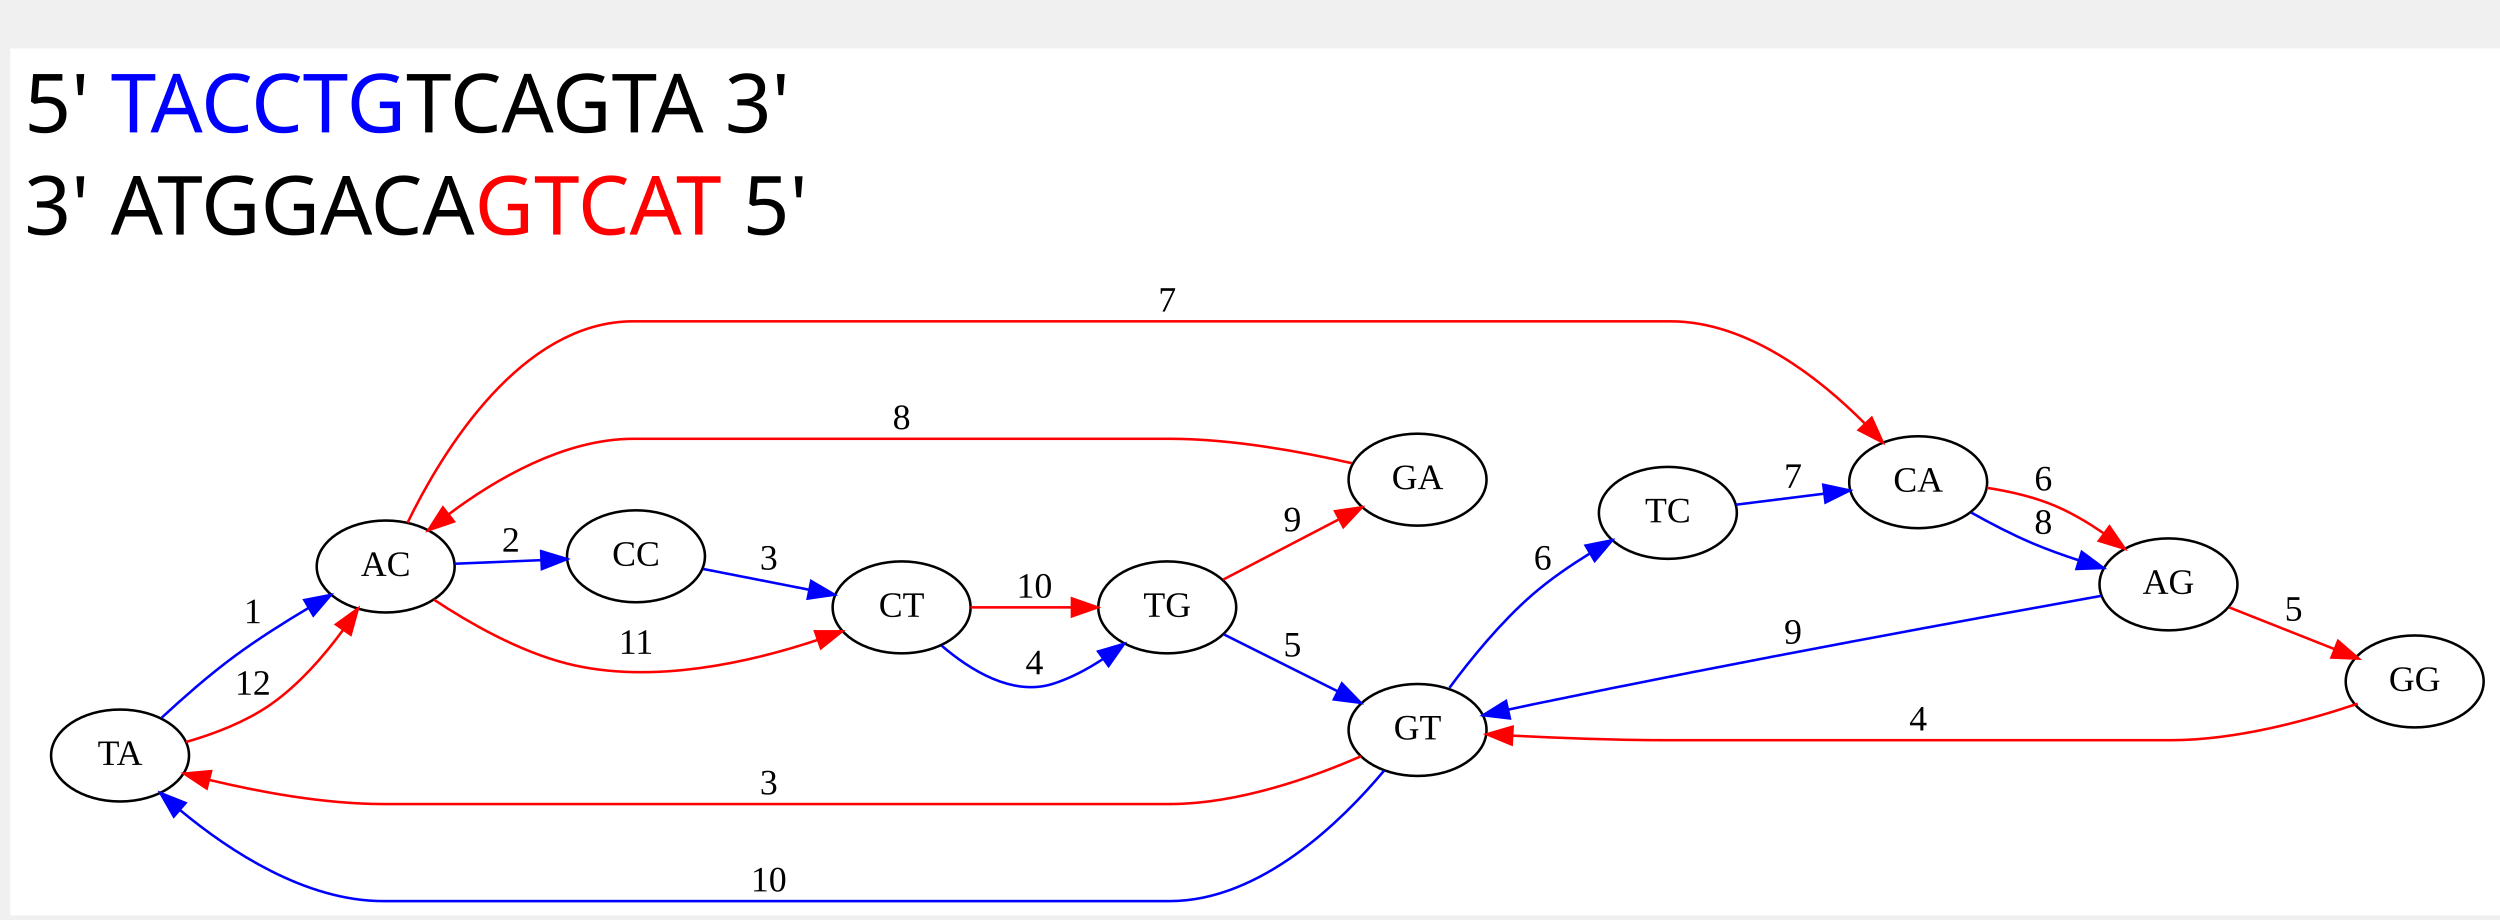
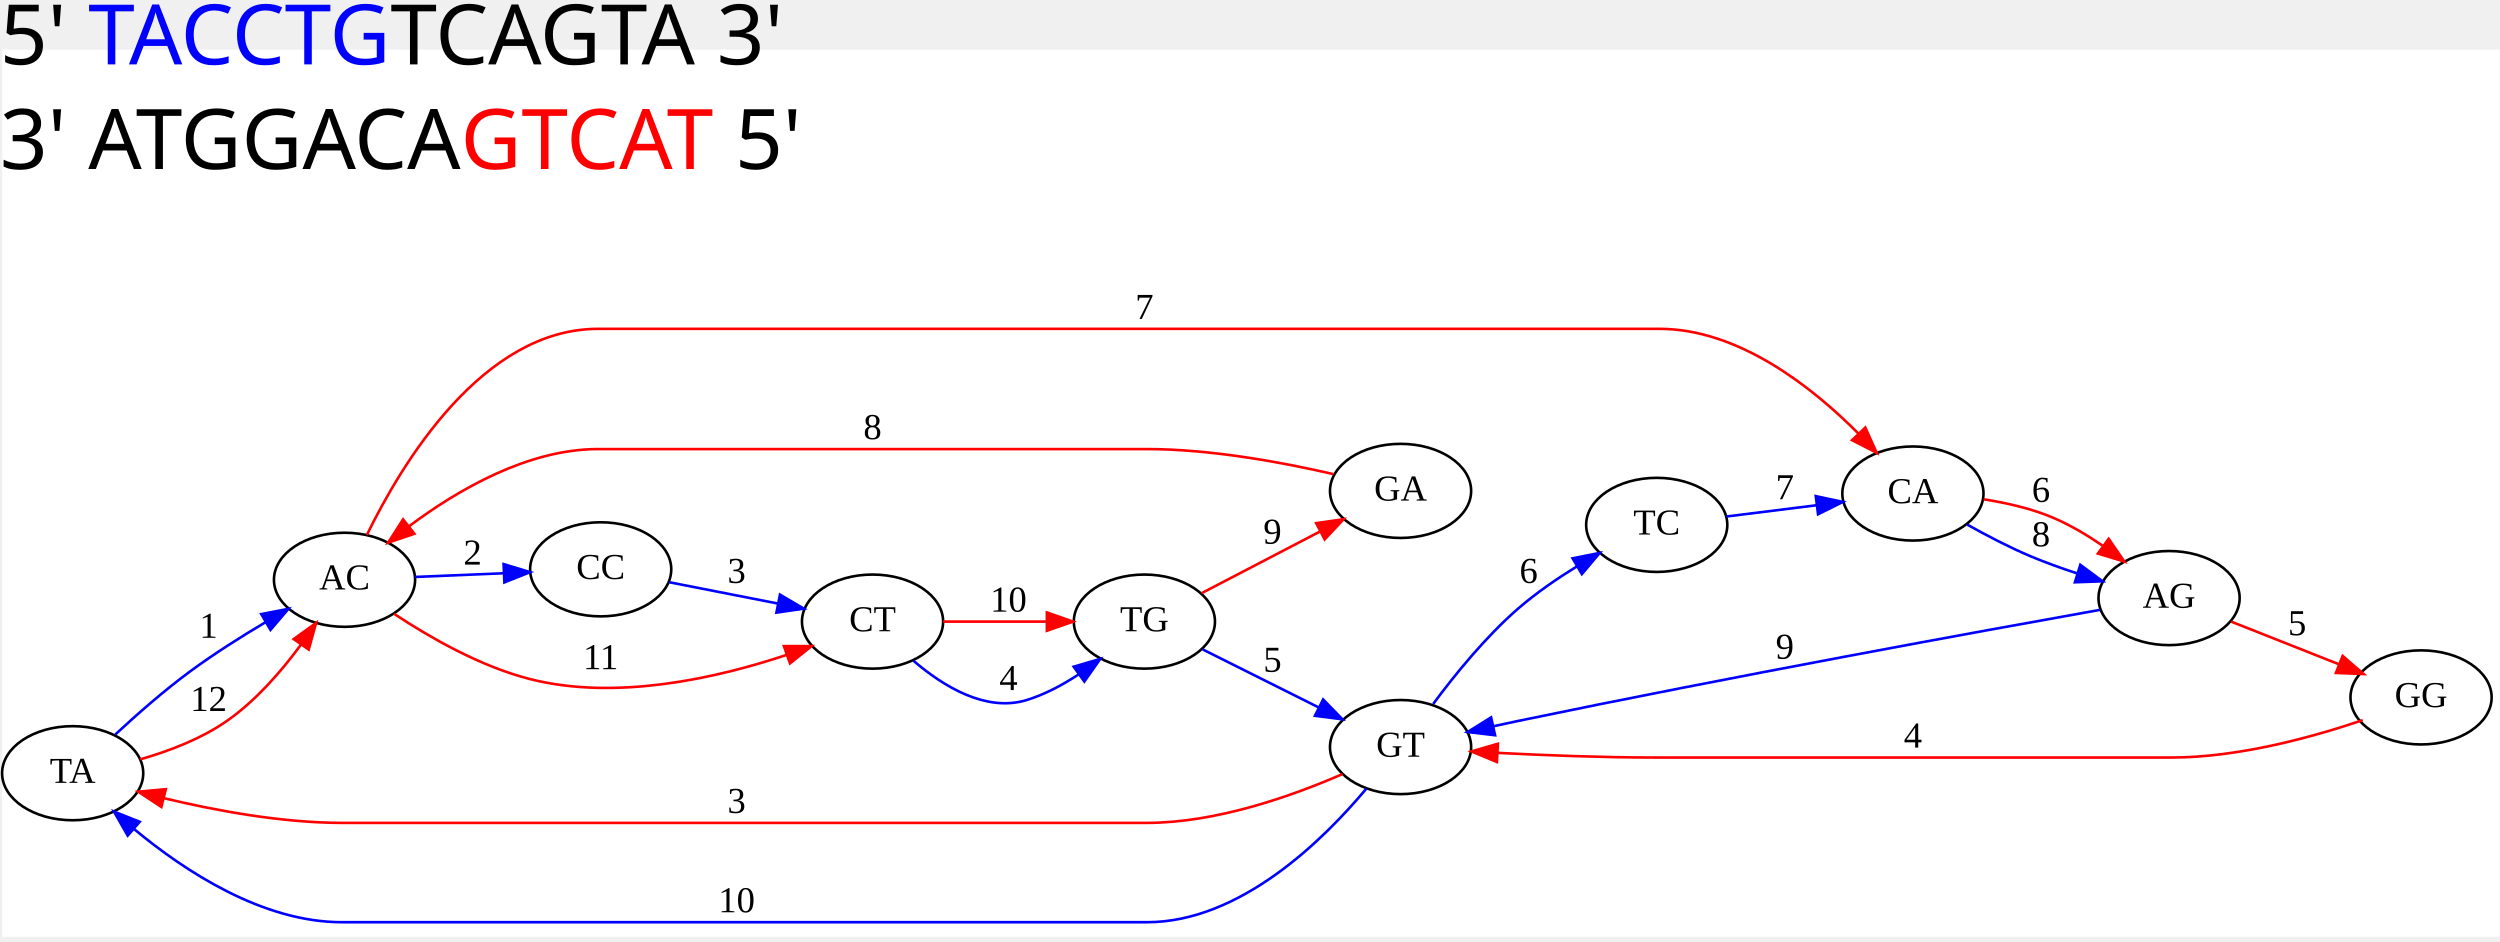
- <svg xmlns="http://www.w3.org/2000/svg" version="1.1" id="svg2" viewBox="0 0 978.8 360" height="450" width="1223.5">
+ <svg xmlns="http://www.w3.org/2000/svg" version="1.1" id="svg2" viewBox="0 0 956.4 360" height="450" width="1195.5">
  <defs id="defs268" />
-   <polygon transform="matrix(1.011814,0,0,1.346829,8.586937,350.9822)" points="959,5 -4,5 -4,5 -4,-246 959,-246 " id="polygon7" style="fill:#ffffff;stroke:#ffffff" />
-   <g transform="translate(20,352.8)" id="node1" class="node">
+   <polygon transform="matrix(0.9911086,0,0,1.346829,5.304116,350.9822)" points="-4,5 -4,-246 959,-246 959,5 -4,5 " id="polygon7" style="fill:#ffffff;stroke:#ffffff" />
+   <g transform="translate(0.8,352.8)" id="node1" class="node">
    <ellipse cx="27" cy="-57" rx="27" ry="18" id="ellipse12" d="m 54,-57 c 0,9.941 -12.088,18 -27,18 -14.912,0 -27,-8.059 -27,-18 0,-9.941 12.088,-18 27,-18 14.912,0 27,8.059 27,18 z" style="fill:none;stroke:#000000" />
    <text x="27" y="-53.3" font-size="14.00" id="text14" style="font-size:14px;text-anchor:middle;font-family:'Times New Roman,serif'">TA</text>
  </g>
-   <g transform="translate(20,352.8)" id="node3" class="node">
+   <g transform="translate(0.8,352.8)" id="node3" class="node">
    <ellipse cx="131" cy="-131" rx="27" ry="18" id="ellipse19" d="m 158,-131 c 0,9.941 -12.088,18 -27,18 -14.912,0 -27,-8.059 -27,-18 0,-9.941 12.088,-18 27,-18 14.912,0 27,8.059 27,18 z" style="fill:none;stroke:#000000" />
    <text x="131" y="-127.3" font-size="14.00" id="text21" style="font-size:14px;text-anchor:middle;font-family:'Times New Roman,serif'">AC</text>
  </g>
-   <g transform="translate(20,352.8)" id="edge2" class="edge">
+   <g transform="translate(0.8,352.8)" id="edge2" class="edge">
    <path d="M 43.299,-71.806 C 51.504,-79.419 61.967,-88.622 72,-96 c 9.047,-6.653 19.414,-13.212 28.858,-18.822" id="path26" style="fill:none;stroke:#0000ff" />
-     <polygon points="99.152,-117.879 109.556,-119.882 102.672,-111.828 99.152,-117.879 " id="polygon28" style="fill:#0000ff;stroke:#0000ff" />
+     <polygon points="102.672,-111.828 99.152,-117.879 99.152,-117.879 109.556,-119.882 " id="polygon28" style="fill:#0000ff;stroke:#0000ff" />
    <text x="79" y="-108.8" font-size="14.00" id="text30" style="font-size:14px;text-anchor:middle;font-family:'Times New Roman,serif'">1</text>
  </g>
-   <g transform="translate(20,352.8)" id="edge22" class="edge">
+   <g transform="translate(0.8,352.8)" id="edge22" class="edge">
    <path d="M 52.837,-62.299 C 63.675,-65.405 76.132,-70.109 86,-77 c 11.077,-7.735 20.866,-19.003 28.381,-29.247" id="path35" style="fill:none;stroke:#ff0000" />
-     <polygon points="111.55,-108.306 120.137,-114.511 117.294,-104.305 111.55,-108.306 " id="polygon37" style="fill:#ff0000;stroke:#ff0000" />
+     <polygon points="117.294,-104.305 111.55,-108.306 111.55,-108.306 120.137,-114.511 " id="polygon37" style="fill:#ff0000;stroke:#ff0000" />
    <text x="79" y="-80.8" font-size="14.00" id="text39" style="font-size:14px;text-anchor:middle;font-family:'Times New Roman,serif'">12</text>
  </g>
-   <g transform="translate(20,352.8)" id="node5" class="node">
+   <g transform="translate(0.8,352.8)" id="node5" class="node">
    <ellipse cx="229" cy="-135" rx="27" ry="18" id="ellipse44" d="m 256,-135 c 0,9.941 -12.088,18 -27,18 -14.912,0 -27,-8.059 -27,-18 0,-9.941 12.088,-18 27,-18 14.912,0 27,8.059 27,18 z" style="fill:none;stroke:#000000" />
    <text x="229" y="-131.3" font-size="14.00" id="text46" style="font-size:14px;text-anchor:middle;font-family:'Times New Roman,serif'">CC</text>
  </g>
-   <g transform="translate(20,352.8)" id="edge4" class="edge">
+   <g transform="translate(0.8,352.8)" id="edge4" class="edge">
    <path d="m 157.979,-132.082 c 10.459,-0.436 22.698,-0.946 33.992,-1.417" id="path51" style="fill:none;stroke:#0000ff" />
-     <polygon points="191.863,-136.997 202,-133.917 192.155,-130.003 191.863,-136.997 " id="polygon53" style="fill:#0000ff;stroke:#0000ff" />
+     <polygon points="192.155,-130.003 191.863,-136.997 191.863,-136.997 202,-133.917 " id="polygon53" style="fill:#0000ff;stroke:#0000ff" />
    <text x="180" y="-136.8" font-size="14.00" id="text55" style="font-size:14px;text-anchor:middle;font-family:'Times New Roman,serif'">2</text>
  </g>
-   <g transform="translate(20,352.8)" id="node7" class="node">
+   <g transform="translate(0.8,352.8)" id="node7" class="node">
    <ellipse cx="333" cy="-115" rx="27" ry="18" id="ellipse60" d="m 360,-115 c 0,9.941 -12.088,18 -27,18 -14.912,0 -27,-8.059 -27,-18 0,-9.941 12.088,-18 27,-18 14.912,0 27,8.059 27,18 z" style="fill:none;stroke:#000000" />
    <text x="333" y="-111.3" font-size="14.00" id="text62" style="font-size:14px;text-anchor:middle;font-family:'Times New Roman,serif'">CT</text>
  </g>
-   <g transform="translate(20,352.8)" id="edge24" class="edge">
+   <g transform="translate(0.8,352.8)" id="edge24" class="edge">
    <path d="m 149.959,-117.98 c 13.553,8.984 33.009,20.147 52.041,24.98 33.051,8.392 71.657,-0.432 98.161,-9.278" id="path67" style="fill:none;stroke:#ff0000" />
-     <polygon points="299.095,-105.613 309.69,-105.633 301.42,-99.01 299.095,-105.613 " id="polygon69" style="fill:#ff0000;stroke:#ff0000" />
+     <polygon points="301.42,-99.01 299.095,-105.613 299.095,-105.613 309.69,-105.633 " id="polygon69" style="fill:#ff0000;stroke:#ff0000" />
    <text x="229" y="-96.8" font-size="14.00" id="text71" style="font-size:14px;text-anchor:middle;font-family:'Times New Roman,serif'">11</text>
  </g>
-   <g transform="translate(20,352.8)" id="node15" class="node">
+   <g transform="translate(0.8,352.8)" id="node15" class="node">
    <ellipse cx="731" cy="-164" rx="27" ry="18" id="ellipse76" d="m 758,-164 c 0,9.941 -12.088,18 -27,18 -14.912,0 -27,-8.059 -27,-18 0,-9.941 12.088,-18 27,-18 14.912,0 27,8.059 27,18 z" style="fill:none;stroke:#000000" />
    <text x="731" y="-160.3" font-size="14.00" id="text78" style="font-size:14px;text-anchor:middle;font-family:'Times New Roman,serif'">CA</text>
  </g>
-   <g transform="translate(20,352.8)" id="edge32" class="edge">
+   <g transform="translate(0.8,352.8)" id="edge32" class="edge">
    <path d="M 139.557,-148.163 C 153.016,-175.776 183.924,-227 228,-227 c 0,0 0,0 406,0 30.177,0 58.232,22.028 76.123,40.033" id="path83" style="fill:none;stroke:#ff0000" />
-     <polygon points="712.797,-189.234 717.145,-179.573 707.721,-184.414 712.797,-189.234 " id="polygon85" style="fill:#ff0000;stroke:#ff0000" />
+     <polygon points="707.721,-184.414 712.797,-189.234 712.797,-189.234 717.145,-179.573 " id="polygon85" style="fill:#ff0000;stroke:#ff0000" />
    <text x="437" y="-230.8" font-size="14.00" id="text87" style="font-size:14px;text-anchor:middle;font-family:'Times New Roman,serif'">7</text>
  </g>
-   <g transform="translate(20,352.8)" id="edge6" class="edge">
+   <g transform="translate(0.8,352.8)" id="edge6" class="edge">
    <path d="m 255.213,-130.056 c 12.505,2.452 27.817,5.454 41.469,8.131" id="path92" style="fill:none;stroke:#0000ff" />
-     <polygon points="297.583,-125.315 306.723,-119.956 296.236,-118.446 297.583,-125.315 " id="polygon94" style="fill:#0000ff;stroke:#0000ff" />
+     <polygon points="296.236,-118.446 297.583,-125.315 297.583,-125.315 306.723,-119.956 " id="polygon94" style="fill:#0000ff;stroke:#0000ff" />
    <text x="281" y="-129.8" font-size="14.00" id="text96" style="font-size:14px;text-anchor:middle;font-family:'Times New Roman,serif'">3</text>
  </g>
-   <g transform="translate(20,352.8)" id="node9" class="node">
+   <g transform="translate(0.8,352.8)" id="node9" class="node">
    <ellipse cx="437" cy="-115" rx="27" ry="18" id="ellipse101" d="m 464,-115 c 0,9.941 -12.088,18 -27,18 -14.912,0 -27,-8.059 -27,-18 0,-9.941 12.088,-18 27,-18 14.912,0 27,8.059 27,18 z" style="fill:none;stroke:#000000" />
    <text x="437" y="-111.3" font-size="14.00" id="text103" style="font-size:14px;text-anchor:middle;font-family:'Times New Roman,serif'">TG</text>
  </g>
-   <g transform="translate(20,352.8)" id="edge26" class="edge">
+   <g transform="translate(0.8,352.8)" id="edge26" class="edge">
    <path d="m 360.003,-115 c 12.016,0 26.491,0 39.571,0" id="path108" style="fill:none;stroke:#ff0000" />
-     <polygon points="399.69,-118.5 409.69,-115 399.69,-111.5 399.69,-118.5 " id="polygon110" style="fill:#ff0000;stroke:#ff0000" />
+     <polygon points="399.69,-111.5 399.69,-118.5 399.69,-118.5 409.69,-115 " id="polygon110" style="fill:#ff0000;stroke:#ff0000" />
    <text x="385" y="-118.8" font-size="14.00" id="text112" style="font-size:14px;text-anchor:middle;font-family:'Times New Roman,serif'">10</text>
  </g>
-   <g transform="translate(20,352.8)" id="edge8" class="edge">
+   <g transform="translate(0.8,352.8)" id="edge8" class="edge">
    <path d="M 348.633,-100.035 C 359.999,-90.282 376.4,-80.188 392,-85 c 6.886,-2.124 13.657,-5.735 19.745,-9.731" id="path117" style="fill:none;stroke:#0000ff" />
-     <polygon points="409.945,-97.747 420.11,-100.733 414.025,-92.06 409.945,-97.747 " id="polygon119" style="fill:#0000ff;stroke:#0000ff" />
+     <polygon points="414.025,-92.06 409.945,-97.747 409.945,-97.747 420.11,-100.733 " id="polygon119" style="fill:#0000ff;stroke:#0000ff" />
    <text x="385" y="-88.8" font-size="14.00" id="text121" style="font-size:14px;text-anchor:middle;font-family:'Times New Roman,serif'">4</text>
  </g>
-   <g transform="translate(20,352.8)" id="node11" class="node">
+   <g transform="translate(0.8,352.8)" id="node11" class="node">
    <ellipse cx="535" cy="-67" rx="27" ry="18" id="ellipse126" d="m 562,-67 c 0,9.941 -12.088,18 -27,18 -14.912,0 -27,-8.059 -27,-18 0,-9.941 12.088,-18 27,-18 14.912,0 27,8.059 27,18 z" style="fill:none;stroke:#000000" />
    <text x="535" y="-63.3" font-size="14.00" id="text128" style="font-size:14px;text-anchor:middle;font-family:'Times New Roman,serif'">GT</text>
  </g>
-   <g transform="translate(20,352.8)" id="edge10" class="edge">
+   <g transform="translate(0.8,352.8)" id="edge10" class="edge">
    <path d="m 459.306,-104.347 c 13.05,6.525 29.96,14.98 44.39,22.195" id="path133" style="fill:none;stroke:#0000ff" />
-     <polygon points="505.375,-85.226 512.754,-77.623 502.244,-78.965 505.375,-85.226 " id="polygon135" style="fill:#0000ff;stroke:#0000ff" />
+     <polygon points="502.244,-78.965 505.375,-85.226 505.375,-85.226 512.754,-77.623 " id="polygon135" style="fill:#0000ff;stroke:#0000ff" />
    <text x="486" y="-95.8" font-size="14.00" id="text137" style="font-size:14px;text-anchor:middle;font-family:'Times New Roman,serif'">5</text>
  </g>
-   <g transform="translate(20,352.8)" id="node24" class="node">
+   <g transform="translate(0.8,352.8)" id="node24" class="node">
    <ellipse cx="535" cy="-165" rx="27" ry="18" id="ellipse142" d="m 562,-165 c 0,9.941 -12.088,18 -27,18 -14.912,0 -27,-8.059 -27,-18 0,-9.941 12.088,-18 27,-18 14.912,0 27,8.059 27,18 z" style="fill:none;stroke:#000000" />
    <text x="535" y="-161.3" font-size="14.00" id="text144" style="font-size:14px;text-anchor:middle;font-family:'Times New Roman,serif'">GA</text>
  </g>
-   <g transform="translate(20,352.8)" id="edge28" class="edge">
+   <g transform="translate(0.8,352.8)" id="edge28" class="edge">
    <path d="m 458.831,-125.849 c 13.209,-6.88 30.511,-15.891 45.185,-23.534" id="path149" style="fill:none;stroke:#ff0000" />
-     <polygon points="502.724,-152.657 513.21,-154.172 505.958,-146.448 502.724,-152.657 " id="polygon151" style="fill:#ff0000;stroke:#ff0000" />
+     <polygon points="505.958,-146.448 502.724,-152.657 502.724,-152.657 513.21,-154.172 " id="polygon151" style="fill:#ff0000;stroke:#ff0000" />
    <text x="486" y="-144.8" font-size="14.00" id="text153" style="font-size:14px;text-anchor:middle;font-family:'Times New Roman,serif'">9</text>
  </g>
-   <g transform="translate(20,352.8)" id="edge40" class="edge">
+   <g transform="translate(0.8,352.8)" id="edge40" class="edge">
    <path d="M 512.82,-56.694 C 493.726,-48.359 464.638,-38 438,-38 c -308,0 -308,0 -308,0 -23.009,0 -48.451,-4.73 -68.169,-9.47" id="path158" style="fill:none;stroke:#ff0000" />
-     <polygon points="60.926,-44.089 52.084,-49.925 62.636,-50.877 60.926,-44.089 " id="polygon160" style="fill:#ff0000;stroke:#ff0000" />
+     <polygon points="62.636,-50.877 60.926,-44.089 60.926,-44.089 52.084,-49.925 " id="polygon160" style="fill:#ff0000;stroke:#ff0000" />
    <text x="281" y="-41.8" font-size="14.00" id="text162" style="font-size:14px;text-anchor:middle;font-family:'Times New Roman,serif'">3</text>
  </g>
-   <g transform="translate(20,352.8)" id="edge20" class="edge">
+   <g transform="translate(0.8,352.8)" id="edge20" class="edge">
    <path d="M 521.932,-51.122 C 505.368,-31.309 473.568,0 438,0 130,0 130,0 130,0 99.647,0 69.931,-19.472 50.476,-35.654" id="path167" style="fill:none;stroke:#0000ff" />
-     <polygon points="48.053,-33.123 42.795,-42.321 52.641,-38.409 48.053,-33.123 " id="polygon169" style="fill:#0000ff;stroke:#0000ff" />
+     <polygon points="52.641,-38.409 48.053,-33.123 48.053,-33.123 42.795,-42.321 " id="polygon169" style="fill:#0000ff;stroke:#0000ff" />
    <text x="281" y="-3.8" font-size="14.00" id="text171" style="font-size:14px;text-anchor:middle;font-family:'Times New Roman,serif'">10</text>
  </g>
-   <g transform="translate(20,352.8)" id="node13" class="node">
+   <g transform="translate(0.8,352.8)" id="node13" class="node">
    <ellipse cx="633" cy="-152" rx="27" ry="18" id="ellipse176" d="m 660,-152 c 0,9.941 -12.088,18 -27,18 -14.912,0 -27,-8.059 -27,-18 0,-9.941 12.088,-18 27,-18 14.912,0 27,8.059 27,18 z" style="fill:none;stroke:#000000" />
    <text x="633" y="-148.3" font-size="14.00" id="text178" style="font-size:14px;text-anchor:middle;font-family:'Times New Roman,serif'">TC</text>
  </g>
-   <g transform="translate(20,352.8)" id="edge12" class="edge">
+   <g transform="translate(0.8,352.8)" id="edge12" class="edge">
    <path d="m 547.483,-83.506 c 8.241,-11.121 20.053,-25.677 32.517,-36.494 6.79,-5.893 14.788,-11.393 22.449,-16.115" id="path183" style="fill:none;stroke:#0000ff" />
-     <polygon points="600.804,-139.208 611.195,-141.276 604.361,-133.179 600.804,-139.208 " id="polygon185" style="fill:#0000ff;stroke:#0000ff" />
+     <polygon points="604.361,-133.179 600.804,-139.208 600.804,-139.208 611.195,-141.276 " id="polygon185" style="fill:#0000ff;stroke:#0000ff" />
    <text x="584" y="-129.8" font-size="14.00" id="text187" style="font-size:14px;text-anchor:middle;font-family:'Times New Roman,serif'">6</text>
  </g>
-   <g transform="translate(20,352.8)" id="edge14" class="edge">
+   <g transform="translate(0.8,352.8)" id="edge14" class="edge">
    <path d="m 659.726,-155.216 c 10.546,-1.318 22.935,-2.867 34.349,-4.293" id="path192" style="fill:none;stroke:#0000ff" />
-     <polygon points="693.846,-163.008 704.203,-160.775 694.714,-156.062 693.846,-163.008 " id="polygon194" style="fill:#0000ff;stroke:#0000ff" />
+     <polygon points="694.714,-156.062 693.846,-163.008 693.846,-163.008 704.203,-160.775 " id="polygon194" style="fill:#0000ff;stroke:#0000ff" />
    <text x="682" y="-161.8" font-size="14.00" id="text196" style="font-size:14px;text-anchor:middle;font-family:'Times New Roman,serif'">7</text>
  </g>
-   <g transform="translate(20,352.8)" id="node17" class="node">
+   <g transform="translate(0.8,352.8)" id="node17" class="node">
    <ellipse cx="829" cy="-124" rx="27" ry="18" id="ellipse201" d="m 856,-124 c 0,9.941 -12.088,18 -27,18 -14.912,0 -27,-8.059 -27,-18 0,-9.941 12.088,-18 27,-18 14.912,0 27,8.059 27,18 z" style="fill:none;stroke:#000000" />
    <text x="829" y="-120.3" font-size="14.00" id="text203" style="font-size:14px;text-anchor:middle;font-family:'Times New Roman,serif'">AG</text>
  </g>
-   <g transform="translate(20,352.8)" id="edge34" class="edge">
+   <g transform="translate(0.8,352.8)" id="edge34" class="edge">
    <path d="m 758.024,-161.791 c 8.505,1.319 17.85,3.426 25.976,6.791 6.729,2.786 13.439,6.749 19.517,10.914" id="path208" style="fill:none;stroke:#ff0000" />
-     <polygon points="805.897,-146.682 811.901,-137.953 801.764,-141.032 805.897,-146.682 " id="polygon210" style="fill:#ff0000;stroke:#ff0000" />
+     <polygon points="801.764,-141.032 805.897,-146.682 805.897,-146.682 811.901,-137.953 " id="polygon210" style="fill:#ff0000;stroke:#ff0000" />
    <text x="780" y="-160.8" font-size="14.00" id="text212" style="font-size:14px;text-anchor:middle;font-family:'Times New Roman,serif'">6</text>
  </g>
-   <g transform="translate(20,352.8)" id="edge16" class="edge">
+   <g transform="translate(0.8,352.8)" id="edge16" class="edge">
    <path d="m 751.732,-152.137 c 7.443,4.179 16.09,8.69 24.268,12.137 5.632,2.374 11.738,4.57 17.72,6.526" id="path217" style="fill:none;stroke:#0000ff" />
-     <polygon points="795.051,-136.726 803.563,-130.418 792.975,-130.04 795.051,-136.726 " id="polygon219" style="fill:#0000ff;stroke:#0000ff" />
+     <polygon points="792.975,-130.04 795.051,-136.726 795.051,-136.726 803.563,-130.418 " id="polygon219" style="fill:#0000ff;stroke:#0000ff" />
    <text x="780" y="-143.8" font-size="14.00" id="text221" style="font-size:14px;text-anchor:middle;font-family:'Times New Roman,serif'">8</text>
  </g>
-   <g transform="translate(20,352.8)" id="edge18" class="edge">
+   <g transform="translate(0.8,352.8)" id="edge18" class="edge">
    <path d="M 802.592,-119.498 C 757.616,-111.459 661.083,-93.891 580,-77 c -3.046,0.635 -6.206,1.313 -9.371,2.006" id="path226" style="fill:none;stroke:#0000ff" />
-     <polygon points="571.155,-71.525 560.633,-72.764 569.631,-78.357 571.155,-71.525 " id="polygon228" style="fill:#0000ff;stroke:#0000ff" />
+     <polygon points="569.631,-78.357 571.155,-71.525 571.155,-71.525 560.633,-72.764 " id="polygon228" style="fill:#0000ff;stroke:#0000ff" />
    <text x="682" y="-100.8" font-size="14.00" id="text230" style="font-size:14px;text-anchor:middle;font-family:'Times New Roman,serif'">9</text>
  </g>
-   <g transform="translate(18.4,352.8)" id="node29" class="node">
+   <g transform="translate(-0.8,352.8)" id="node29" class="node">
    <ellipse cx="927" cy="-86" rx="27" ry="18" id="ellipse235" d="m 954,-86 c 0,9.941 -12.088,18 -27,18 -14.912,0 -27,-8.059 -27,-18 0,-9.941 12.088,-18 27,-18 14.912,0 27,8.059 27,18 z" style="fill:none;stroke:#000000" />
    <text x="927" y="-82.3" font-size="14.00" id="text237" style="font-size:14px;text-anchor:middle;font-family:'Times New Roman,serif'">GG</text>
  </g>
-   <g transform="translate(20,352.8)" id="edge36" class="edge">
+   <g transform="translate(0.8,352.8)" id="edge36" class="edge">
    <path d="m 852.751,-114.995 c 12.314,4.875 27.728,10.976 41.235,16.323" id="path242" style="fill:none;stroke:#ff0000" />
-     <polygon points="895.403,-101.876 903.413,-94.941 892.826,-95.367 895.403,-101.876 " id="polygon244" style="fill:#ff0000;stroke:#ff0000" />
+     <polygon points="892.826,-95.367 895.403,-101.876 895.403,-101.876 903.413,-94.941 " id="polygon244" style="fill:#ff0000;stroke:#ff0000" />
    <text x="878" y="-109.8" font-size="14.00" id="text246" style="font-size:14px;text-anchor:middle;font-family:'Times New Roman,serif'">5</text>
  </g>
-   <g transform="translate(20,352.8)" id="edge30" class="edge">
+   <g transform="translate(0.8,352.8)" id="edge30" class="edge">
    <path d="M 509.325,-171.416 C 490.044,-175.867 462.5,-181 438,-181 c -210,0 -210,0 -210,0 -26.929,0 -53.792,15.668 -72.224,29.462" id="path251" style="fill:none;stroke:#ff0000" />
-     <polygon points="157.715,-148.611 147.686,-145.194 153.396,-154.119 157.715,-148.611 " id="polygon253" style="fill:#ff0000;stroke:#ff0000" />
+     <polygon points="153.396,-154.119 157.715,-148.611 157.715,-148.611 147.686,-145.194 " id="polygon253" style="fill:#ff0000;stroke:#ff0000" />
    <text x="333" y="-184.8" font-size="14.00" id="text255" style="font-size:14px;text-anchor:middle;font-family:'Times New Roman,serif'">8</text>
  </g>
-   <g transform="translate(20,352.8)" id="edge38" class="edge">
+   <g transform="translate(0.8,352.8)" id="edge38" class="edge">
    <path d="M 903.09,-77.305 C 883.868,-70.791 855.536,-63 830,-63 c -198,0 -198,0 -198,0 -19.801,0 -41.879,-0.86 -59.866,-1.782" id="path260" style="fill:none;stroke:#ff0000" />
-     <polygon points="571.861,-61.292 562.065,-65.327 572.239,-68.282 571.861,-61.292 " id="polygon262" style="fill:#ff0000;stroke:#ff0000" />
+     <polygon points="572.239,-68.282 571.861,-61.292 571.861,-61.292 562.065,-65.327 " id="polygon262" style="fill:#ff0000;stroke:#ff0000" />
    <text x="731" y="-66.8" font-size="14.00" id="text264" style="font-size:14px;text-anchor:middle;font-family:'Times New Roman,serif'">4</text>
  </g>
-   <text xml:space="preserve" style="font-size:32px;font-style:normal;font-weight:normal;line-height:125%;letter-spacing:0px;word-spacing:0px;fill:#000000;fill-opacity:1;stroke:none;font-family:Sans" x="9.547" y="51.849" id="text3984">
-     <tspan id="tspan3986" x="9.547" y="51.849">5' <tspan style="fill:#0000ff" id="tspan3990">TACCTG</tspan>TCAGTA 3'</tspan>
-     <tspan x="9.547" y="91.849" id="tspan3988">3' ATGGACA<tspan style="fill:#ff0000" id="tspan3992">GTCAT </tspan>5'</tspan>
+   <text xml:space="preserve" style="font-size:32px;font-style:normal;font-weight:normal;line-height:125%;letter-spacing:0px;word-spacing:0px;fill:#000000;fill-opacity:1;stroke:none;font-family:Sans" x="-0.053" y="24.649" id="text3984">
+     <tspan id="tspan3986" x="-0.053" y="24.649">5' <tspan style="fill:#0000ff" id="tspan3990">TACCTG</tspan>TCAGTA 3'</tspan>
+     <tspan x="-0.053" y="64.649" id="tspan3988">3' ATGGACA<tspan style="fill:#ff0000" id="tspan3992">GTCAT </tspan>5'</tspan>
  </text>
</svg>
